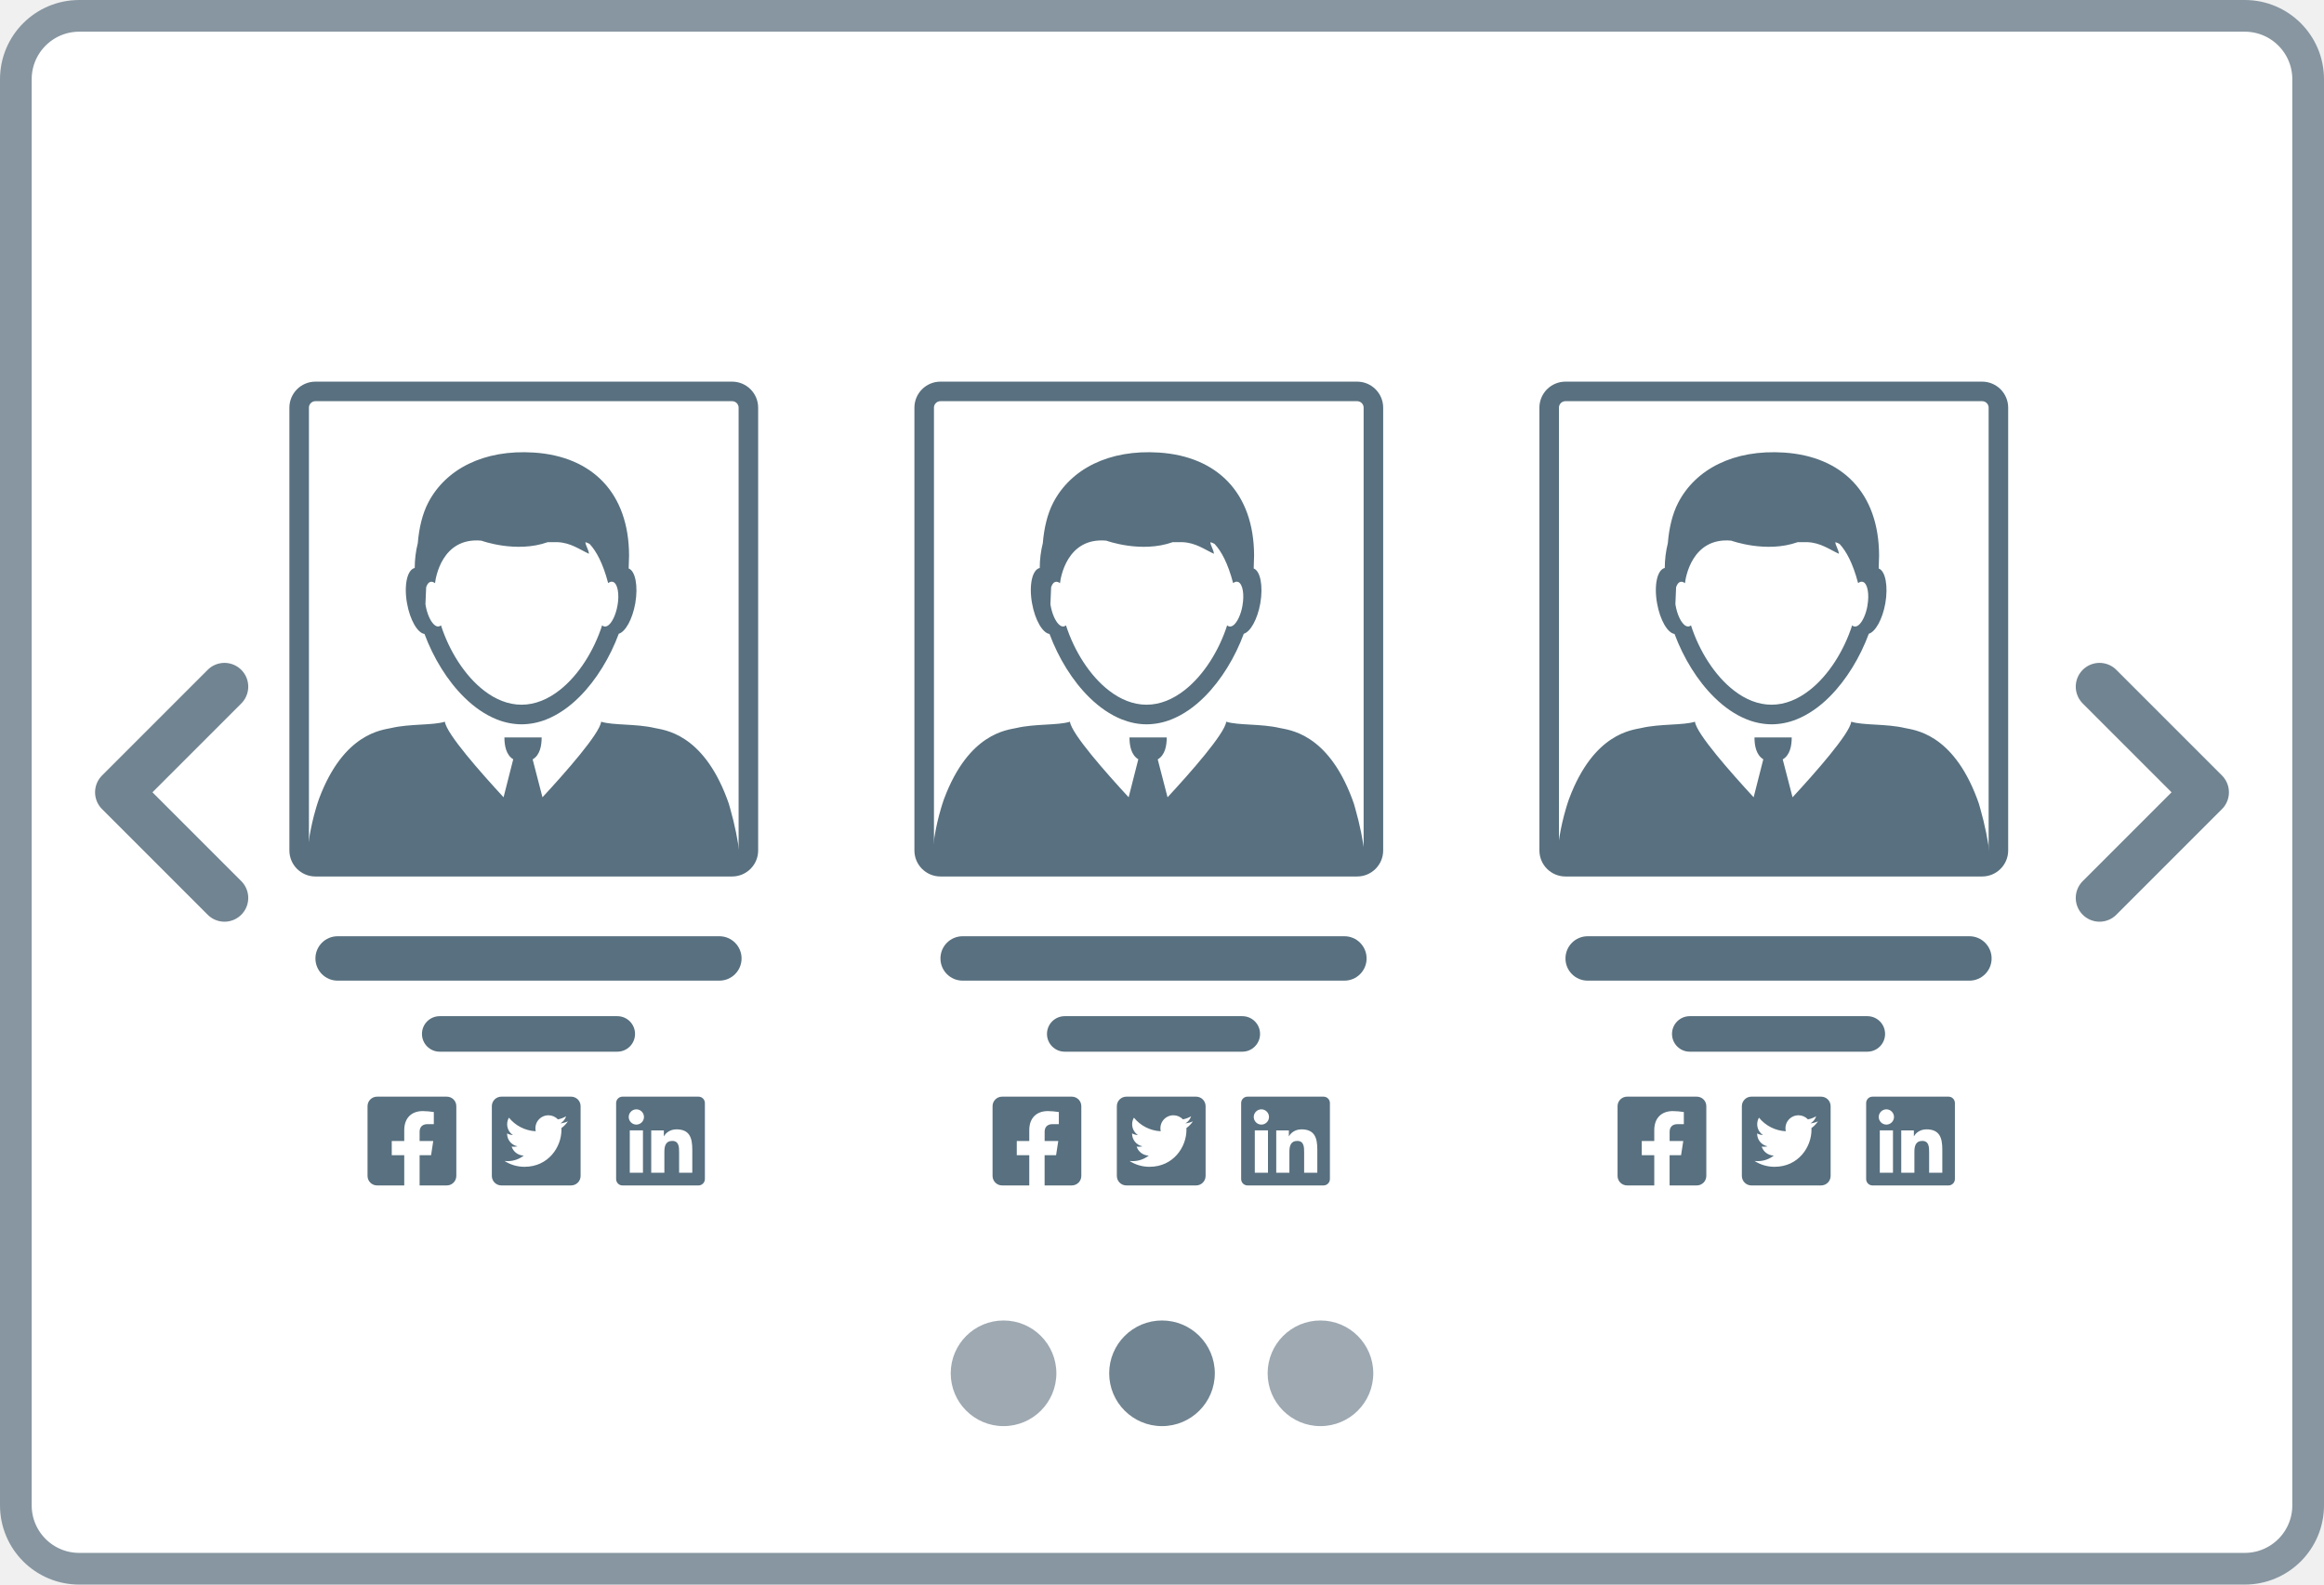
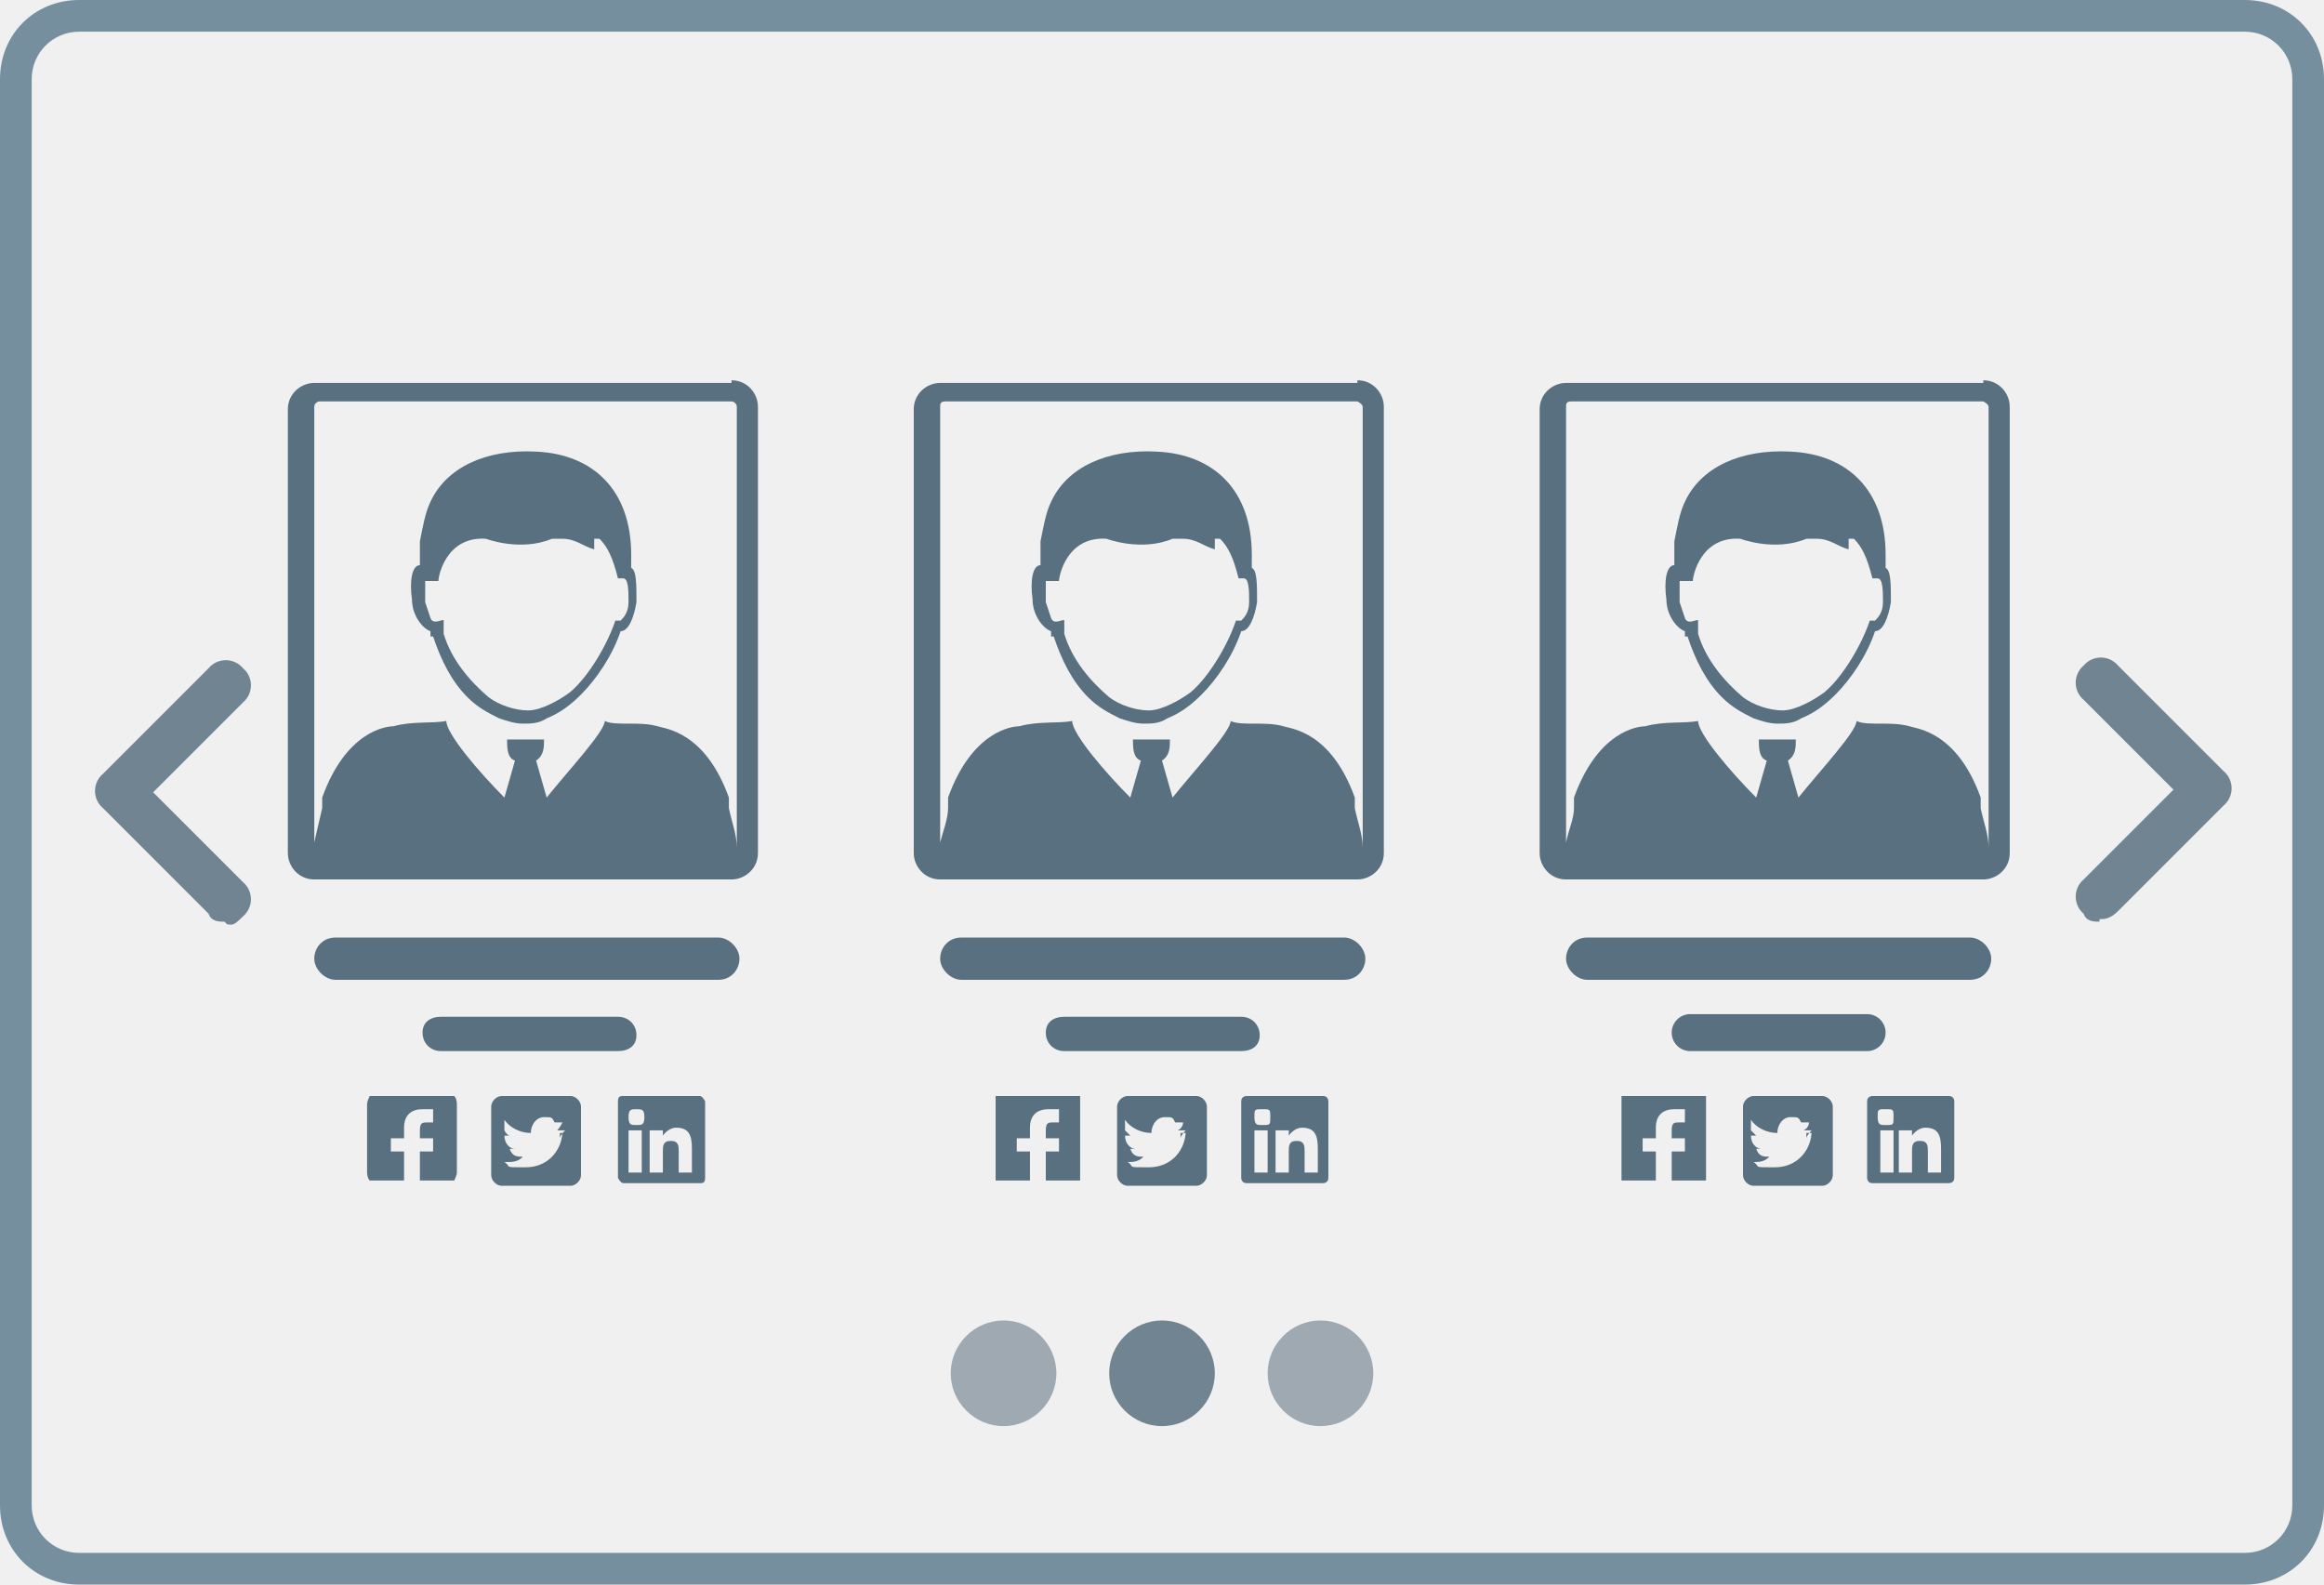
- <svg xmlns="http://www.w3.org/2000/svg" xmlns:xlink="http://www.w3.org/1999/xlink" width="88" height="60" fill="none">
-   <rect x=".6" y=".6" width="86.8" height="58.8" rx="2.4" fill="#fff" />
-   <rect x=".6" y=".6" width="86.8" height="58.8" rx="2.4" stroke="#8796a1" stroke-width="1.2" />
-   <rect x="8" y="11" width="23.667" height="37.472" rx=".986" fill="#fff" />
+ <svg xmlns="http://www.w3.org/2000/svg" viewBox="0 0 88 60">
+   <path d="M85,60H3c-1.7,0-3-1.3-3-3V3C0,1.3,1.3,0,3,0h82c1.7,0,3,1.3,3,3v54c0,1.7-1.3,3-3,3ZM3,1.2c-1,0-1.8.8-1.8,1.8v54c0,1,.8,1.8,1.8,1.8h82c1,0,1.8-.8,1.8-1.8V3c0-1-.8-1.8-1.8-1.8H3Z" fill="#768f9e" />
  <g fill="#58707f">
-     <rect x="11.944" y="35.451" width="16.136" height="1.681" rx=".84" />
-     <rect x="15.978" y="38.477" width="8.068" height="1.345" rx=".672" />
-     <path d="M16.918 41.525h-2.641a.36.36 0 0 0-.36.36v2.641a.36.36 0 0 0 .36.36h1.03v-1.143h-.473v-.538h.473v-.41c0-.466.278-.724.703-.724a2.86 2.86 0 0 1 .417.036v.458h-.235c-.231 0-.303.143-.303.291v.349h.516l-.082.538h-.434v1.143h1.03a.36.36 0 0 0 .36-.36v-2.641a.36.36 0 0 0-.36-.36zm4.707 0h-2.641a.36.36 0 0 0-.36.36v2.641a.36.36 0 0 0 .36.36h2.641a.36.36 0 0 0 .36-.36v-2.641a.36.36 0 0 0-.36-.36zm-.367 1.192l.002.064c0 .651-.495 1.4-1.4 1.4-.279 0-.538-.081-.756-.221.04.005.078.006.118.006a.99.99 0 0 0 .611-.21c-.216-.005-.398-.146-.46-.342a.53.53 0 0 0 .222-.009.49.49 0 0 1-.394-.483v-.006a.49.49 0 0 0 .222.062.49.49 0 0 1-.219-.41c0-.091.024-.175.067-.248.242.299.606.494 1.015.515-.07-.334.18-.605.48-.605a.49.49 0 0 1 .359.155c.111-.021.218-.062.312-.119a.49.49 0 0 1-.216.271.98.98 0 0 0 .284-.077 1.05 1.05 0 0 1-.247.255z" />
-     <use xlink:href="#C" />
+     <path d="M16.9 41.5H14s-.1.2-.1.3v2.6s0 .2.1.3h1.3v-1.1h-.5v-.5h.5v-.4c0-.5.3-.7.7-.7h.4v.5h-.2c-.2 0-.3 0-.3.3v.3h.5v.5h-.5v1.1h1.3s.1-.2.1-.3v-2.6s0-.2-.1-.3h-.3zm10.3-6H12.7c-.5 0-.8.4-.8.8s.4.8.8.8h14.5c.5 0 .8-.4.8-.8s-.4-.8-.8-.8z" />
+     <use href="#B" />
+     <path d="M21.6 41.5H19c-.2 0-.4.2-.4.4v2.6c0 .2.2.4.4.4h2.6c.2 0 .4-.2.4-.4v-2.6c0-.2-.2-.4-.4-.4zm-.3 1.3c0 .7-.5 1.4-1.4 1.4s-.5 0-.8-.2h.1c.2 0 .4 0 .6-.2-.2 0-.4 0-.5-.3h.2c-.2 0-.4-.2-.4-.5h.2s-.1 0-.2-.2v-.4c.2.3.6.5 1 .5 0-.3.2-.6.5-.6s.3 0 .4.2h.3s-.1.2-.2.3h.3s-.2.2-.2.3h0v-.2h.1zm5.2-1.3h-2.9c-.1 0-.2 0-.2.2v2.9s.1.2.2.2h2.9c.1 0 .2 0 .2-.2v-2.9s-.1-.2-.2-.2zm-2.2 2.9h-.5v-1.6h.5v1.6zm-.2-1.8c-.2 0-.3 0-.3-.3s.1-.3.3-.3.3 0 .3.3-.1.3-.3.3zm2.1 1.8h-.5v-.8c0-.2 0-.4-.3-.4s-.3.2-.3.4v.8h-.5v-1.6h.5v.2h0s.2-.3.5-.3c.5 0 .6.3.6.8v.9zm1.5-29.9H11.9c-.5 0-1 .4-1 1v16.8c0 .5.4 1 1 1h15.8c.5 0 1-.4 1-1V15.4c0-.5-.4-1-1-1h0zm-15.8.7h15.8c.1 0 .2.1.2.2v16.7c0-.5-.2-1-.3-1.5v-.2h0v-.2h0c-.9-2.5-2.4-2.6-2.7-2.7-.7-.2-1.6 0-2-.2 0 .4-1.4 1.9-2.2 2.9l-.4-1.4c.3-.2.3-.5.3-.8h-1.4c0 .3 0 .7.3.8l-.4 1.4c-.9-.9-2.2-2.4-2.2-2.9-.5.1-1.3 0-2 .2-.3 0-1.8.2-2.7 2.7h0v.4l-.3 1.3V15.4c0-.1.1-.2.2-.2h-.2zm39 20.3H36.4c-.5 0-.8.4-.8.8s.4.8.8.8h14.5c.5 0 .8-.4.8-.8s-.4-.8-.8-.8z" />
+     <use href="#B" x="23.6" />
+     <path d="M40.6 41.5h-2.9v3.2H39v-1.1h-.5v-.5h.5v-.4c0-.5.3-.7.7-.7h.4v.5h-.2c-.2 0-.3 0-.3.3v.3h.5v.5h-.5v1.1h1.3v-3.2h-.3zm4.7 0h-2.6c-.2 0-.4.2-.4.4v2.6c0 .2.2.4.4.4h2.6c.2 0 .4-.2.4-.4v-2.6c0-.2-.2-.4-.4-.4zm-.4 1.3c0 .7-.5 1.4-1.4 1.4s-.5 0-.8-.2h0c.2 0 .4 0 .6-.2-.2 0-.4 0-.5-.3h.2c-.2 0-.4-.2-.4-.5h.2l-.2-.2v-.4c.2.3.6.5 1 .5 0-.3.2-.6.5-.6s.3 0 .4.2h.3s0 .2-.2.3h.3s-.2.2-.2.3h0v-.2h.2zm5.2-1.3h-2.9s-.2 0-.2.2v2.9s0 .2.2.2h2.9s.2 0 .2-.2v-2.9s0-.2-.2-.2zM48 44.4h-.5v-1.6h.5v1.6zm-.2-1.8c-.2 0-.3 0-.3-.3s0-.3.3-.3.3 0 .3.3 0 .3-.3.3zm2.1 1.8h-.5v-.8c0-.2 0-.4-.3-.4s-.3.2-.3.4v.8h-.5v-1.6h.5v.2h0s.2-.3.5-.3c.5 0 .6.3.6.8v.9zm1.5-29.9H35.6c-.5 0-1 .4-1 1v16.8c0 .5.4 1 1 1h15.8c.5 0 1-.4 1-1V15.4c0-.5-.4-1-1-1h0zm-15.8.7h15.8s.2.1.2.2v16.7c0-.5-.2-1-.3-1.5v-.2h0v-.2h0c-.9-2.5-2.4-2.6-2.7-2.7-.7-.2-1.6 0-2-.2 0 .4-1.4 1.9-2.2 2.9l-.4-1.4c.3-.2.3-.5.3-.8h-1.4c0 .3 0 .7.3.8l-.4 1.4c-.9-.9-2.2-2.4-2.2-2.9-.5.1-1.3 0-2 .2-.3 0-1.8.2-2.7 2.7h0v.4c0 .4-.2.9-.3 1.3V15.4c0-.1 0-.2.2-.2h-.2z" />
+     <use href="#C" />
+     <use href="#C" x="24" />
+     <use href="#C" x="-23.5" />
+     <path d="M35.7 30.3h0 0 0zm38.9 5.2H60.1c-.5 0-.8.4-.8.8s.4.8.8.8h14.5c.5 0 .8-.4.8-.8s-.4-.8-.8-.8zm-3.9 4.3a.7.7 0 1 0 0-1.4H64a.7.7 0 1 0 0 1.4h6.7zm-6.4 1.7h-2.9v3.2h1.3v-1.1h-.5v-.5h.5v-.4c0-.5.3-.7.7-.7h.4v.5h-.2c-.2 0-.3 0-.3.3v.3h.5v.5h-.5v1.1h1.3v-3.2h-.3zm4.7 0h-2.6c-.2 0-.4.2-.4.4v2.6c0 .2.2.4.4.4H69c.2 0 .4-.2.4-.4v-2.6c0-.2-.2-.4-.4-.4zm-.4 1.3c0 .7-.5 1.4-1.4 1.4s-.5 0-.8-.2h0c.2 0 .4 0 .6-.2-.2 0-.4 0-.5-.3h.2c-.2 0-.4-.2-.4-.5h.2l-.2-.2v-.4c.2.3.6.5 1 .5 0-.3.2-.6.5-.6s.3 0 .4.2h.3s0 .2-.2.3h.3s-.2.2-.2.3h0v-.2h.2zm5.2-1.3h-2.9s-.2 0-.2.2v2.9s0 .2.2.2h2.9s.2 0 .2-.2v-2.9s0-.2-.2-.2zm-2.1 2.9h-.5v-1.6h.5v1.6zm-.3-1.8c-.2 0-.3 0-.3-.3s0-.3.3-.3.3 0 .3.3 0 .3-.3.3zm2.1 1.8H73v-.8c0-.2 0-.4-.3-.4s-.3.2-.3.4v.8h-.5v-1.6h.5v.2h0s.2-.3.5-.3c.5 0 .6.3.6.8v.9zM59.4 30.3h0 0 0zm15.7-15.8H59.3c-.5 0-1 .4-1 1v16.8c0 .5.4 1 1 1h15.8c.5 0 1-.4 1-1V15.4c0-.5-.4-1-1-1h0zm-15.8.7h15.8s.2.1.2.2v16.7c0-.5-.2-1-.3-1.5v-.2h0v-.2h0c-.9-2.5-2.4-2.6-2.7-2.7-.7-.2-1.6 0-2-.2 0 .4-1.4 1.9-2.2 2.9l-.4-1.4c.3-.2.3-.5.3-.8h-1.4c0 .3 0 .7.3.8l-.4 1.4c-.9-.9-2.2-2.4-2.2-2.9-.5.1-1.3 0-2 .2-.3 0-1.8.2-2.7 2.7h0v.4c0 .4-.2.8-.3 1.3V15.4c0-.1 0-.2.2-.2h-.2z" />
  </g>
-   <g clip-path="url(#A)">
-     <rect x="10.958" y="14.451" width="17.75" height="18.736" rx=".986" fill="#fff" />
-     <g fill="#58707f">
-       <path d="M23.805 21.525l.015-.488c-.006-2.373-1.397-3.753-3.593-3.9-1.914-.128-3.355.631-4.012 1.895-.221.425-.347.957-.395 1.534a3.9 3.9 0 0 0-.116.938h.008c-.295.059-.423.656-.299 1.344.113.631.398 1.121.661 1.157.335.9.863 1.774 1.519 2.413.37.362.781.648 1.22.823a2.56 2.56 0 0 0 .938.185 2.56 2.56 0 0 0 .938-.185c.454-.181.879-.48 1.258-.861.639-.639 1.155-1.498 1.483-2.383.252-.074.517-.547.625-1.149.114-.657.004-1.227-.25-1.323zm-.425 1.41c-.059.334-.191.61-.328.728-.055.046-.112.069-.168.059-.03-.004-.059-.019-.084-.044-.303.944-.881 1.885-1.61 2.455-.435.341-.924.551-1.441.551-.505 0-.985-.2-1.412-.528-.743-.568-1.332-1.521-1.639-2.478-.025.023-.053.038-.084.042-.063.011-.13-.019-.192-.084-.13-.13-.246-.389-.303-.701l-.009-.061.027-.64c.029-.08.063-.143.111-.177.019-.015.042-.023.065-.027.052-.009.107.011.16.053.019-.191.257-1.75 1.755-1.611 0 0 1.315.484 2.512.057h.37c.496.019.835.276 1.191.44-.013-.164-.139-.33-.133-.44a.73.73 0 0 1 .158.067c.255.273.503.73.701 1.477l.006.004c.051-.04.105-.059.156-.049.013.002.025.006.038.011.162.078.233.461.154.896zm4.677 9.793H11.609c.036-.718.143-1.401.354-2.116l.046-.152.063-.191.009-.021v-.002-.002c.936-2.501 2.402-2.6 2.735-2.678.711-.166 1.57-.095 2.03-.238.053.45 1.365 1.933 2.222 2.861l.366-1.439c-.274-.166-.334-.526-.334-.827h1.41c0 .303-.059.667-.341.831l.372 1.435c.86-.928 2.169-2.411 2.222-2.861.459.143 1.321.072 2.03.238.334.078 1.797.175 2.733 2.668l.074.206v.002l.048.168a12.07 12.07 0 0 1 .377 1.862 1.9 1.9 0 0 1 .03.255z" />
-     </g>
-   </g>
-   <rect x="11.328" y="14.821" width="17.01" height="17.997" rx=".616" stroke="#58707f" stroke-width=".74" />
-   <rect x="31.667" y="11" width="23.667" height="37.472" rx=".986" fill="#fff" />
-   <g fill="#58707f">
-     <rect x="35.611" y="35.451" width="16.136" height="1.681" rx=".84" />
-     <rect x="39.645" y="38.477" width="8.068" height="1.345" rx=".672" />
-     <path d="M40.585 41.525h-2.641a.36.36 0 0 0-.36.36v2.641a.36.36 0 0 0 .36.36h1.03v-1.143h-.473v-.538h.473v-.41c0-.466.278-.724.703-.724a2.89 2.89 0 0 1 .417.036v.458h-.235c-.231 0-.303.143-.303.291v.349h.516l-.083.538h-.434v1.143h1.03a.36.36 0 0 0 .36-.36v-2.641a.36.36 0 0 0-.36-.36zm4.706 0H42.65a.36.36 0 0 0-.36.36v2.641a.36.36 0 0 0 .36.36h2.641a.36.36 0 0 0 .36-.36v-2.641a.36.36 0 0 0-.36-.36zm-.367 1.192l.002.064c0 .651-.495 1.4-1.4 1.4-.279 0-.538-.081-.756-.221.04.005.078.006.118.006a.99.99 0 0 0 .611-.21c-.216-.005-.398-.146-.46-.342a.53.53 0 0 0 .222-.009.49.49 0 0 1-.394-.483v-.006a.49.49 0 0 0 .222.062.49.49 0 0 1-.219-.41c0-.091.024-.175.067-.248.242.299.606.494 1.015.515-.07-.334.18-.605.48-.605a.49.49 0 0 1 .359.155c.111-.021.218-.062.312-.119a.49.49 0 0 1-.216.271.98.98 0 0 0 .284-.077 1.05 1.05 0 0 1-.247.255z" />
-     <use xlink:href="#C" x="23.667" />
-   </g>
-   <rect x="34.995" y="14.821" width="17.01" height="17.997" rx=".616" fill="#fff" />
-   <rect x="34.995" y="14.821" width="17.01" height="17.997" rx=".616" stroke="#58707f" stroke-width=".74" />
-   <path d="M47.472 21.525l.015-.488c-.006-2.373-1.397-3.753-3.593-3.9-1.913-.128-3.354.631-4.012 1.895-.221.425-.347.957-.395 1.534a3.9 3.9 0 0 0-.116.938h.008c-.296.059-.423.656-.299 1.344.113.631.398 1.121.661 1.157.335.9.863 1.774 1.519 2.413.37.362.782.648 1.22.823.301.118.616.185.938.185a2.56 2.56 0 0 0 .938-.185c.454-.181.879-.48 1.258-.861.639-.639 1.155-1.498 1.483-2.383.252-.074.517-.547.625-1.149.114-.657.004-1.227-.25-1.323zm-.425 1.41c-.059.334-.191.61-.328.728-.055.046-.112.069-.168.059-.03-.004-.059-.019-.084-.044-.303.944-.881 1.885-1.611 2.455-.435.341-.924.551-1.441.551-.505 0-.985-.2-1.412-.528-.743-.568-1.332-1.521-1.639-2.478-.025.023-.053.038-.084.042-.063.011-.13-.019-.193-.084-.13-.13-.246-.389-.303-.701l-.009-.061.027-.64c.029-.08.063-.143.111-.177.019-.015.042-.023.065-.027.052-.009.107.011.16.053.019-.191.257-1.75 1.755-1.611 0 0 1.315.484 2.512.057h.37c.495.019.835.276 1.191.44-.013-.164-.139-.33-.133-.44.057.015.109.04.158.067.255.273.503.73.701 1.477l.006.004c.052-.04.105-.059.156-.049.013.002.025.006.038.011.162.078.233.461.154.896zm4.677 9.793H35.276c.036-.718.143-1.401.355-2.116l.046-.152.063-.191.01-.021v-.002-.002c.936-2.501 2.401-2.6 2.735-2.678.711-.166 1.571-.095 2.03-.238.053.45 1.365 1.933 2.222 2.861l.366-1.439c-.275-.166-.334-.526-.334-.827h1.41c0 .303-.059.667-.341.831l.372 1.435c.86-.928 2.169-2.411 2.222-2.861.459.143 1.321.072 2.03.238.334.078 1.797.175 2.733 2.668l.074.206v.002l.048.168a12.07 12.07 0 0 1 .377 1.862 2.01 2.01 0 0 1 .03.255z" fill="#58707f" />
-   <rect x="55.333" y="11" width="23.667" height="37.472" rx=".986" fill="#fff" />
-   <g fill="#58707f">
-     <rect x="59.278" y="35.451" width="16.136" height="1.681" rx=".84" />
-     <rect x="63.312" y="38.477" width="8.068" height="1.345" rx=".672" />
-     <path d="M64.251 41.525H61.61a.36.36 0 0 0-.36.36v2.641a.36.36 0 0 0 .36.36h1.03v-1.143h-.473v-.538h.473v-.41c0-.466.278-.724.703-.724a2.89 2.89 0 0 1 .417.036v.458h-.235c-.231 0-.303.143-.303.291v.349h.516l-.083.538h-.434v1.143h1.03a.36.36 0 0 0 .36-.36v-2.641a.36.36 0 0 0-.36-.36zm4.707 0h-2.641a.36.36 0 0 0-.36.36v2.641a.36.36 0 0 0 .36.36h2.641a.36.36 0 0 0 .36-.36v-2.641a.36.36 0 0 0-.36-.36zm-.367 1.192l.002.064c0 .651-.495 1.4-1.4 1.4-.279 0-.538-.081-.756-.221a.94.94 0 0 0 .119.006.99.99 0 0 0 .611-.21c-.216-.005-.398-.146-.46-.342a.53.53 0 0 0 .222-.009.49.49 0 0 1-.394-.483v-.006a.49.49 0 0 0 .222.062.49.49 0 0 1-.219-.41c0-.091.024-.175.067-.248a1.4 1.4 0 0 0 1.015.515c-.07-.334.18-.605.48-.605a.49.49 0 0 1 .359.155c.111-.021.218-.062.312-.119a.49.49 0 0 1-.216.271.98.98 0 0 0 .284-.077 1.05 1.05 0 0 1-.247.255z" />
-     <use xlink:href="#C" x="47.333" />
-   </g>
-   <g clip-path="url(#B)">
-     <rect x="58.291" y="14.451" width="17.75" height="18.736" rx=".986" fill="#fff" />
-     <g fill="#58707f">
-       <path d="M71.138 21.525l.015-.488c-.006-2.373-1.397-3.753-3.593-3.9-1.914-.128-3.355.631-4.012 1.895-.221.425-.347.957-.394 1.534a3.92 3.92 0 0 0-.116.938h.008c-.295.059-.423.656-.299 1.344.112.631.398 1.121.661 1.157.335.9.863 1.774 1.519 2.413.37.362.781.648 1.22.823a2.56 2.56 0 0 0 .938.185 2.56 2.56 0 0 0 .938-.185c.454-.181.879-.48 1.258-.861.638-.639 1.155-1.498 1.483-2.383.252-.074.516-.547.625-1.149.114-.657.004-1.227-.25-1.323zm-.425 1.41c-.059.334-.191.61-.328.728-.055.046-.112.069-.168.059-.031-.004-.059-.019-.084-.044-.303.944-.88 1.885-1.611 2.455-.434.341-.924.551-1.441.551-.505 0-.985-.2-1.412-.528-.743-.568-1.332-1.521-1.639-2.478-.025.023-.053.038-.084.042-.063.011-.13-.019-.193-.084-.13-.13-.246-.389-.303-.701l-.01-.061.027-.64c.029-.08.063-.143.111-.177.019-.015.042-.023.065-.027.051-.009.107.011.16.053.019-.191.257-1.75 1.755-1.611 0 0 1.315.484 2.512.057h.37c.495.019.835.276 1.191.44-.013-.164-.139-.33-.133-.44a.73.73 0 0 1 .158.067c.255.273.503.73.701 1.477l.006.004c.051-.04.105-.059.156-.049.013.002.025.006.038.011.162.078.233.461.154.896zm4.677 9.793H58.942c.036-.718.143-1.401.355-2.116l.046-.152.063-.191.01-.021v-.002-.002c.936-2.501 2.401-2.6 2.735-2.678.711-.166 1.57-.095 2.03-.238.053.45 1.365 1.933 2.222 2.861l.366-1.439c-.275-.166-.334-.526-.334-.827h1.41c0 .303-.059.667-.341.831l.372 1.435c.859-.928 2.169-2.411 2.222-2.861.459.143 1.321.072 2.03.238.334.078 1.797.175 2.733 2.668l.074.206v.002l.048.168a12.07 12.07 0 0 1 .377 1.862c.017.086.025.172.031.255z" />
-     </g>
-   </g>
-   <rect x="58.661" y="14.821" width="17.01" height="17.997" rx=".616" stroke="#58707f" stroke-width=".74" />
-   <path d="M79.5 34l4-4-4-4m-71 0l-4 4 4 4" stroke="#718491" stroke-width="1.8" stroke-linecap="round" stroke-linejoin="round" />
-   <rect x="36" y="50" width="4" height="4" rx="2" fill="#9ea9b2" />
-   <rect x="42" y="50" width="4" height="4" rx="2" fill="#718491" />
-   <rect x="48" y="50" width="4" height="4" rx="2" fill="#9ea9b2" />
+   <path d="M79.5 34.9c-.2 0-.5 0-.6-.3a.85.85 0 0 1 0-1.3l3.4-3.4-3.4-3.4a.85.85 0 0 1 0-1.3.85.85 0 0 1 1.3 0l4 4a.85.85 0 0 1 0 1.3l-4 4c-.2.2-.4.3-.6.3h-.1zm-71 0c-.2 0-.5 0-.6-.3l-4-4a.85.85 0 0 1 0-1.3l4-4a.85.85 0 0 1 1.3 0 .85.85 0 0 1 0 1.3L5.8 30l3.4 3.4a.85.85 0 0 1 0 1.3c-.4.4-.4.3-.6.3h0z" fill="#718491" />
+   <use href="#D" fill="#9ea9b2" />
+   <use href="#D" x="6" fill="#718491" />
+   <use href="#D" x="12" fill="#9ea9b2" />
  <defs>
-     <clipPath id="A">
-       <rect x="10.958" y="14.451" width="17.75" height="18.736" rx=".986" fill="#fff" />
-     </clipPath>
-     <clipPath id="B">
-       <rect x="58.291" y="14.451" width="17.75" height="18.736" rx=".986" fill="#fff" />
-     </clipPath>
-     <path id="C" d="M26.451 41.525h-2.882c-.132 0-.239.109-.239.242v2.877c0 .134.107.242.239.242h2.882c.132 0 .24-.109.24-.242v-2.877c0-.134-.108-.242-.24-.242zm-2.106 2.881h-.498v-1.604h.499v1.604h-.001zm-.249-1.823a.29.29 0 0 1-.289-.289.29.29 0 0 1 .289-.289.29.29 0 0 1 .289.289.29.29 0 0 1-.289.289zm2.117 1.823h-.498v-.78c0-.186-.004-.425-.259-.425s-.299.203-.299.412v.794h-.498v-1.604h.478v.219h.007c.067-.126.23-.259.472-.259.504 0 .598.332.598.765v.88z" />
+     <path id="B" d="M16.7,38.5h6.7c.4,0,.7.3.7.7h0c0,.4-.3.6-.7.6h-6.7c-.4,0-.7-.3-.7-.7h0c0-.4.3-.6.7-.6Z" />
+     <path id="C" d="M39.9 24.1c.3.9.7 1.7 1.3 2.3.4.4.8.6 1.2.8.3.1.6.2.9.2s.6 0 .9-.2c.5-.2.9-.5 1.3-.9.6-.6 1.2-1.5 1.5-2.4.3 0 .5-.5.6-1.1 0-.7 0-1.2-.2-1.3V21c0-2.4-1.4-3.8-3.6-3.9-1.9-.1-3.4.6-4 1.9-.2.4-.3 1-.4 1.5v.9h0c-.3 0-.4.6-.3 1.3 0 .6.4 1.1.7 1.2h0v.2zm.2-2.1h0c0-.2.3-1.7 1.8-1.6 0 0 1.3.5 2.5 0h.4c.5 0 .8.3 1.2.4v-.4h.2c.3.3.5.7.7 1.5h.2c.2 0 .2.5.2.9s-.2.6-.3.7h-.2c-.3.9-1 2.1-1.7 2.7-.4.3-1.1.7-1.6.7s-1.1-.2-1.5-.5c-.7-.6-1.4-1.4-1.7-2.4v-.5c0-.1-.4.2-.5-.1l-.2-.6V22" />
+     <path id="D" d="M38,50h0c1.1,0,2,.9,2,2h0c0,1.1-.9,2-2,2h0c-1.1,0-2-.9-2-2h0c0-1.1.9-2,2-2Z" />
  </defs>
</svg>
